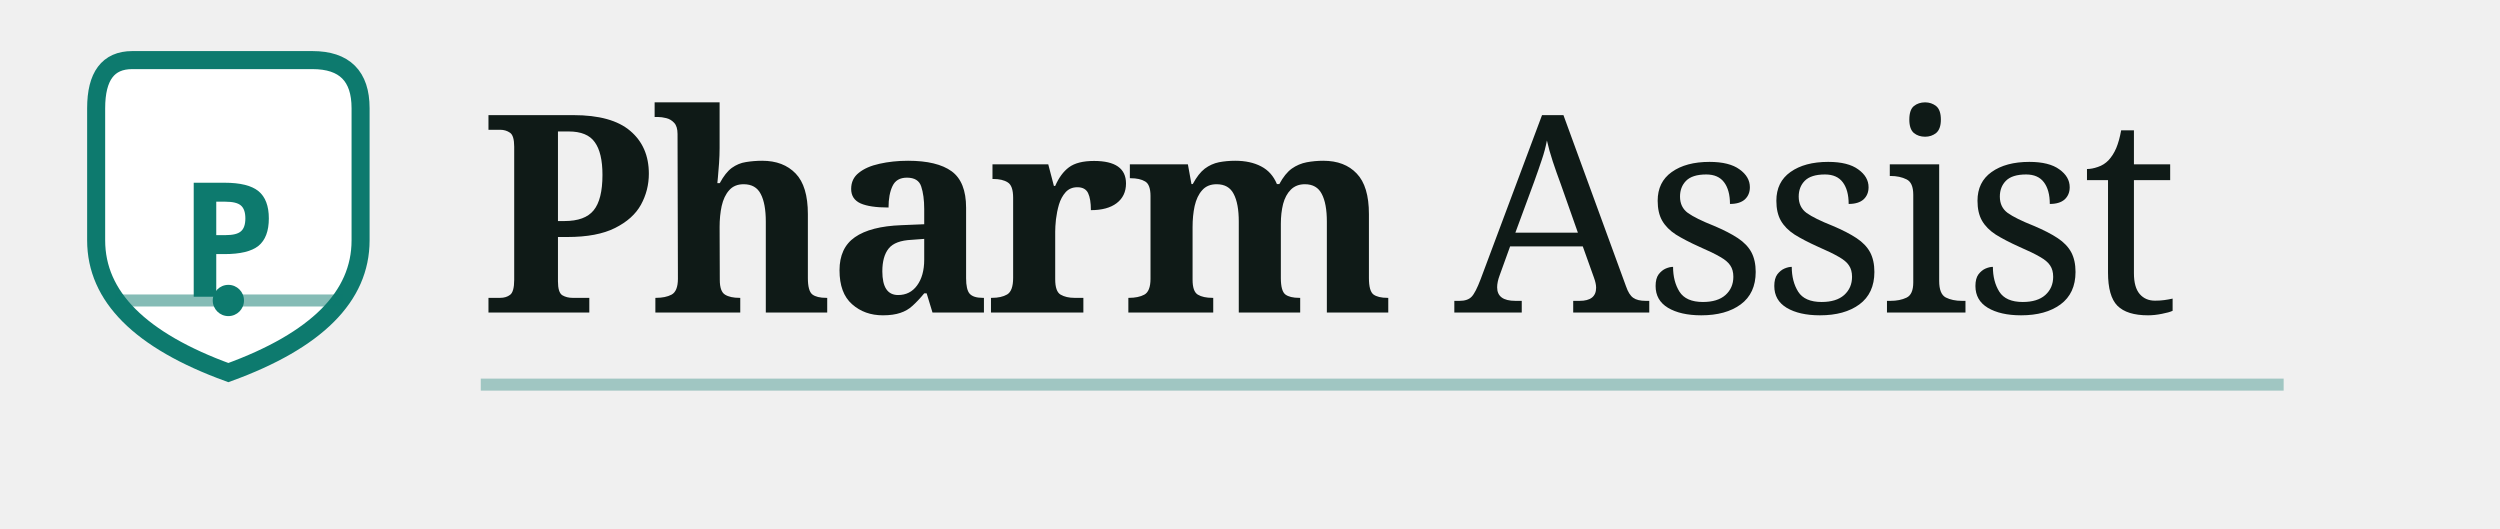
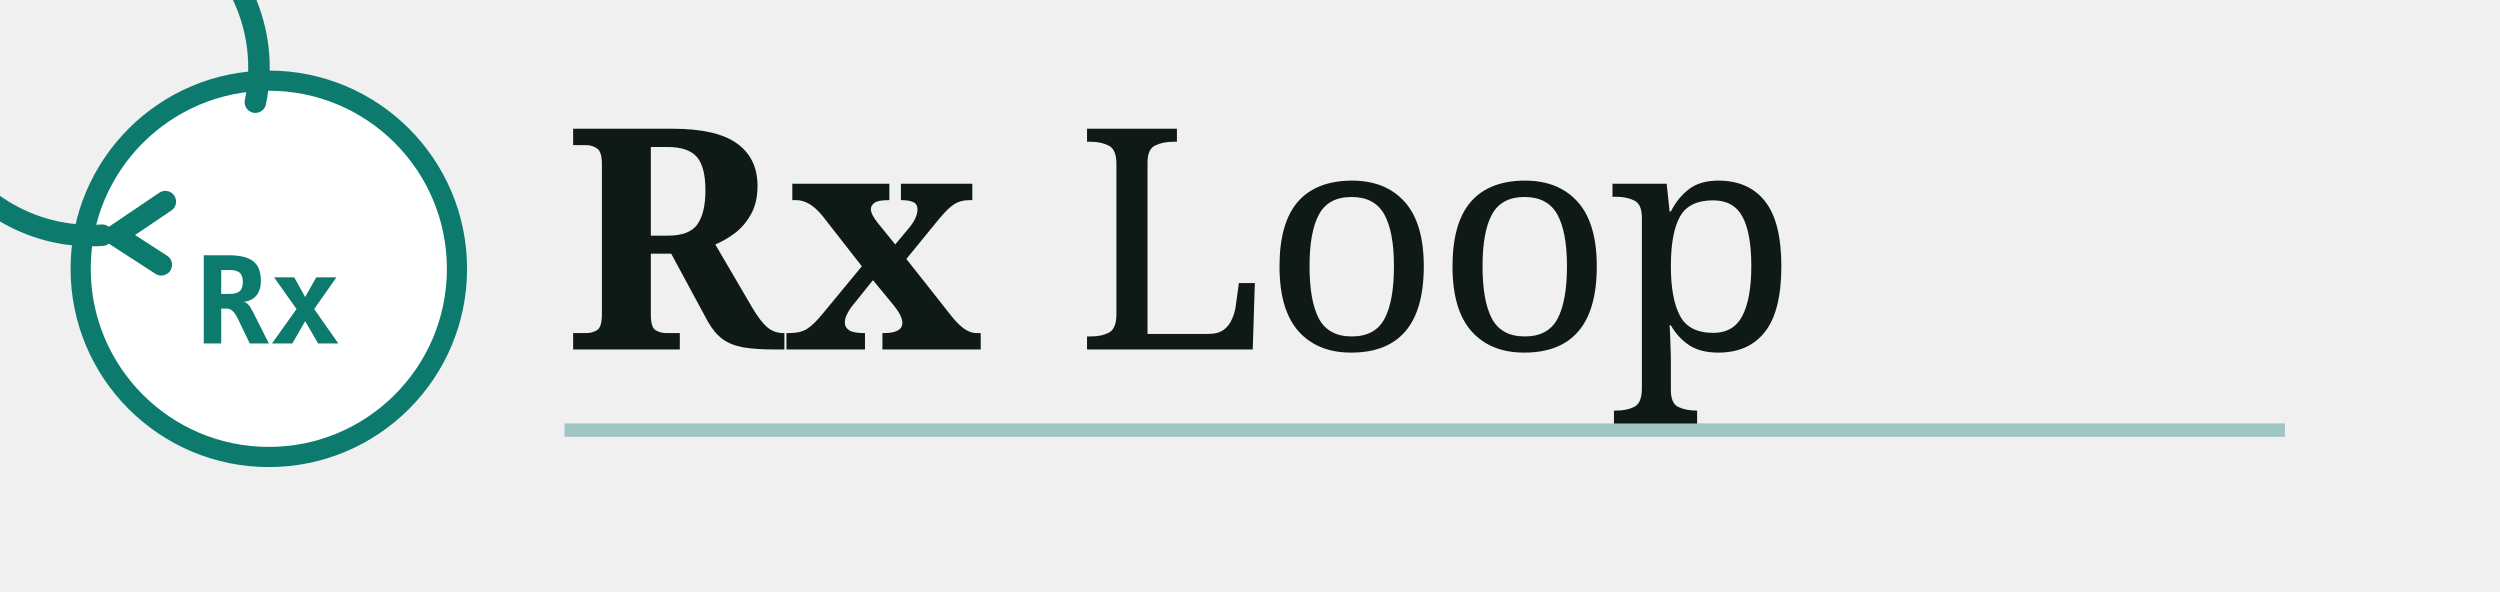
- <svg xmlns="http://www.w3.org/2000/svg" width="208" height="44" viewBox="0 0 208 44" fill="none">
+ <svg xmlns="http://www.w3.org/2000/svg" width="186" height="44" viewBox="0 0 186 44" fill="none">
  <g>
-     <path d="M11 5 L26 5 Q30 5 30 9 L30 20 Q30 27 19 31 Q8 27 8 20 L8 9 Q8 5 11 5 Z" fill="#FFFFFF" stroke="#0D7A6E" stroke-width="1.5" />
-     <text x="19" y="21" font-family="'JetBrains Mono', monospace" font-size="13" font-weight="600" fill="#0D7A6E" text-anchor="middle" dominant-baseline="middle">P</text>
-     <line x1="9.5" y1="25" x2="28.5" y2="25" stroke="#0D7A6E" stroke-width="1" stroke-opacity="0.5" />
-     <circle cx="19" cy="25" r="1.3" fill="#0D7A6E" />
+     <circle cx="20" cy="20" r="14" fill="#FFFFFF" stroke="#0D7A6E" stroke-width="1.5" />
+     <path d="M19 7.6 A 12.5 12.5 0 1 0 7.6 17.5" fill="none" stroke="#0D7A6E" stroke-width="1.6" stroke-linecap="round" />
+     <path d="M12.3 15.0 L8.6 17.5 L12.0 19.7" fill="none" stroke="#0D7A6E" stroke-width="1.6" stroke-linecap="round" stroke-linejoin="round" />
+     <text x="20" y="23" font-family="'JetBrains Mono', monospace" font-size="9" font-weight="600" fill="#0D7A6E" text-anchor="middle" dominant-baseline="middle">Rx</text>
  </g>
-   <text x="40" y="26" font-family="'Fraunces', Georgia, serif" font-size="23" font-weight="600" letter-spacing="-0.6" fill="#0F1A17">Pharm</text>
-   <text x="121" y="26" font-family="'Fraunces', Georgia, serif" font-size="23" font-weight="500" letter-spacing="-0.5" fill="#0F1A17">Assist</text>
-   <line x1="40" y1="32" x2="190" y2="32" stroke="#0D7A6E" stroke-width="1" stroke-opacity="0.35" />
+   <text x="42" y="26" font-family="'Fraunces', Georgia, serif" font-size="23" font-weight="600" fill="#0F1A17">Rx</text>
+   <text x="80" y="26" font-family="'Fraunces', Georgia, serif" font-size="23" font-weight="500" letter-spacing="-0.4" fill="#0F1A17">Loop</text>
+   <line x1="42" y1="32" x2="170" y2="32" stroke="#0D7A6E" stroke-width="1" stroke-opacity="0.35" />
</svg>
